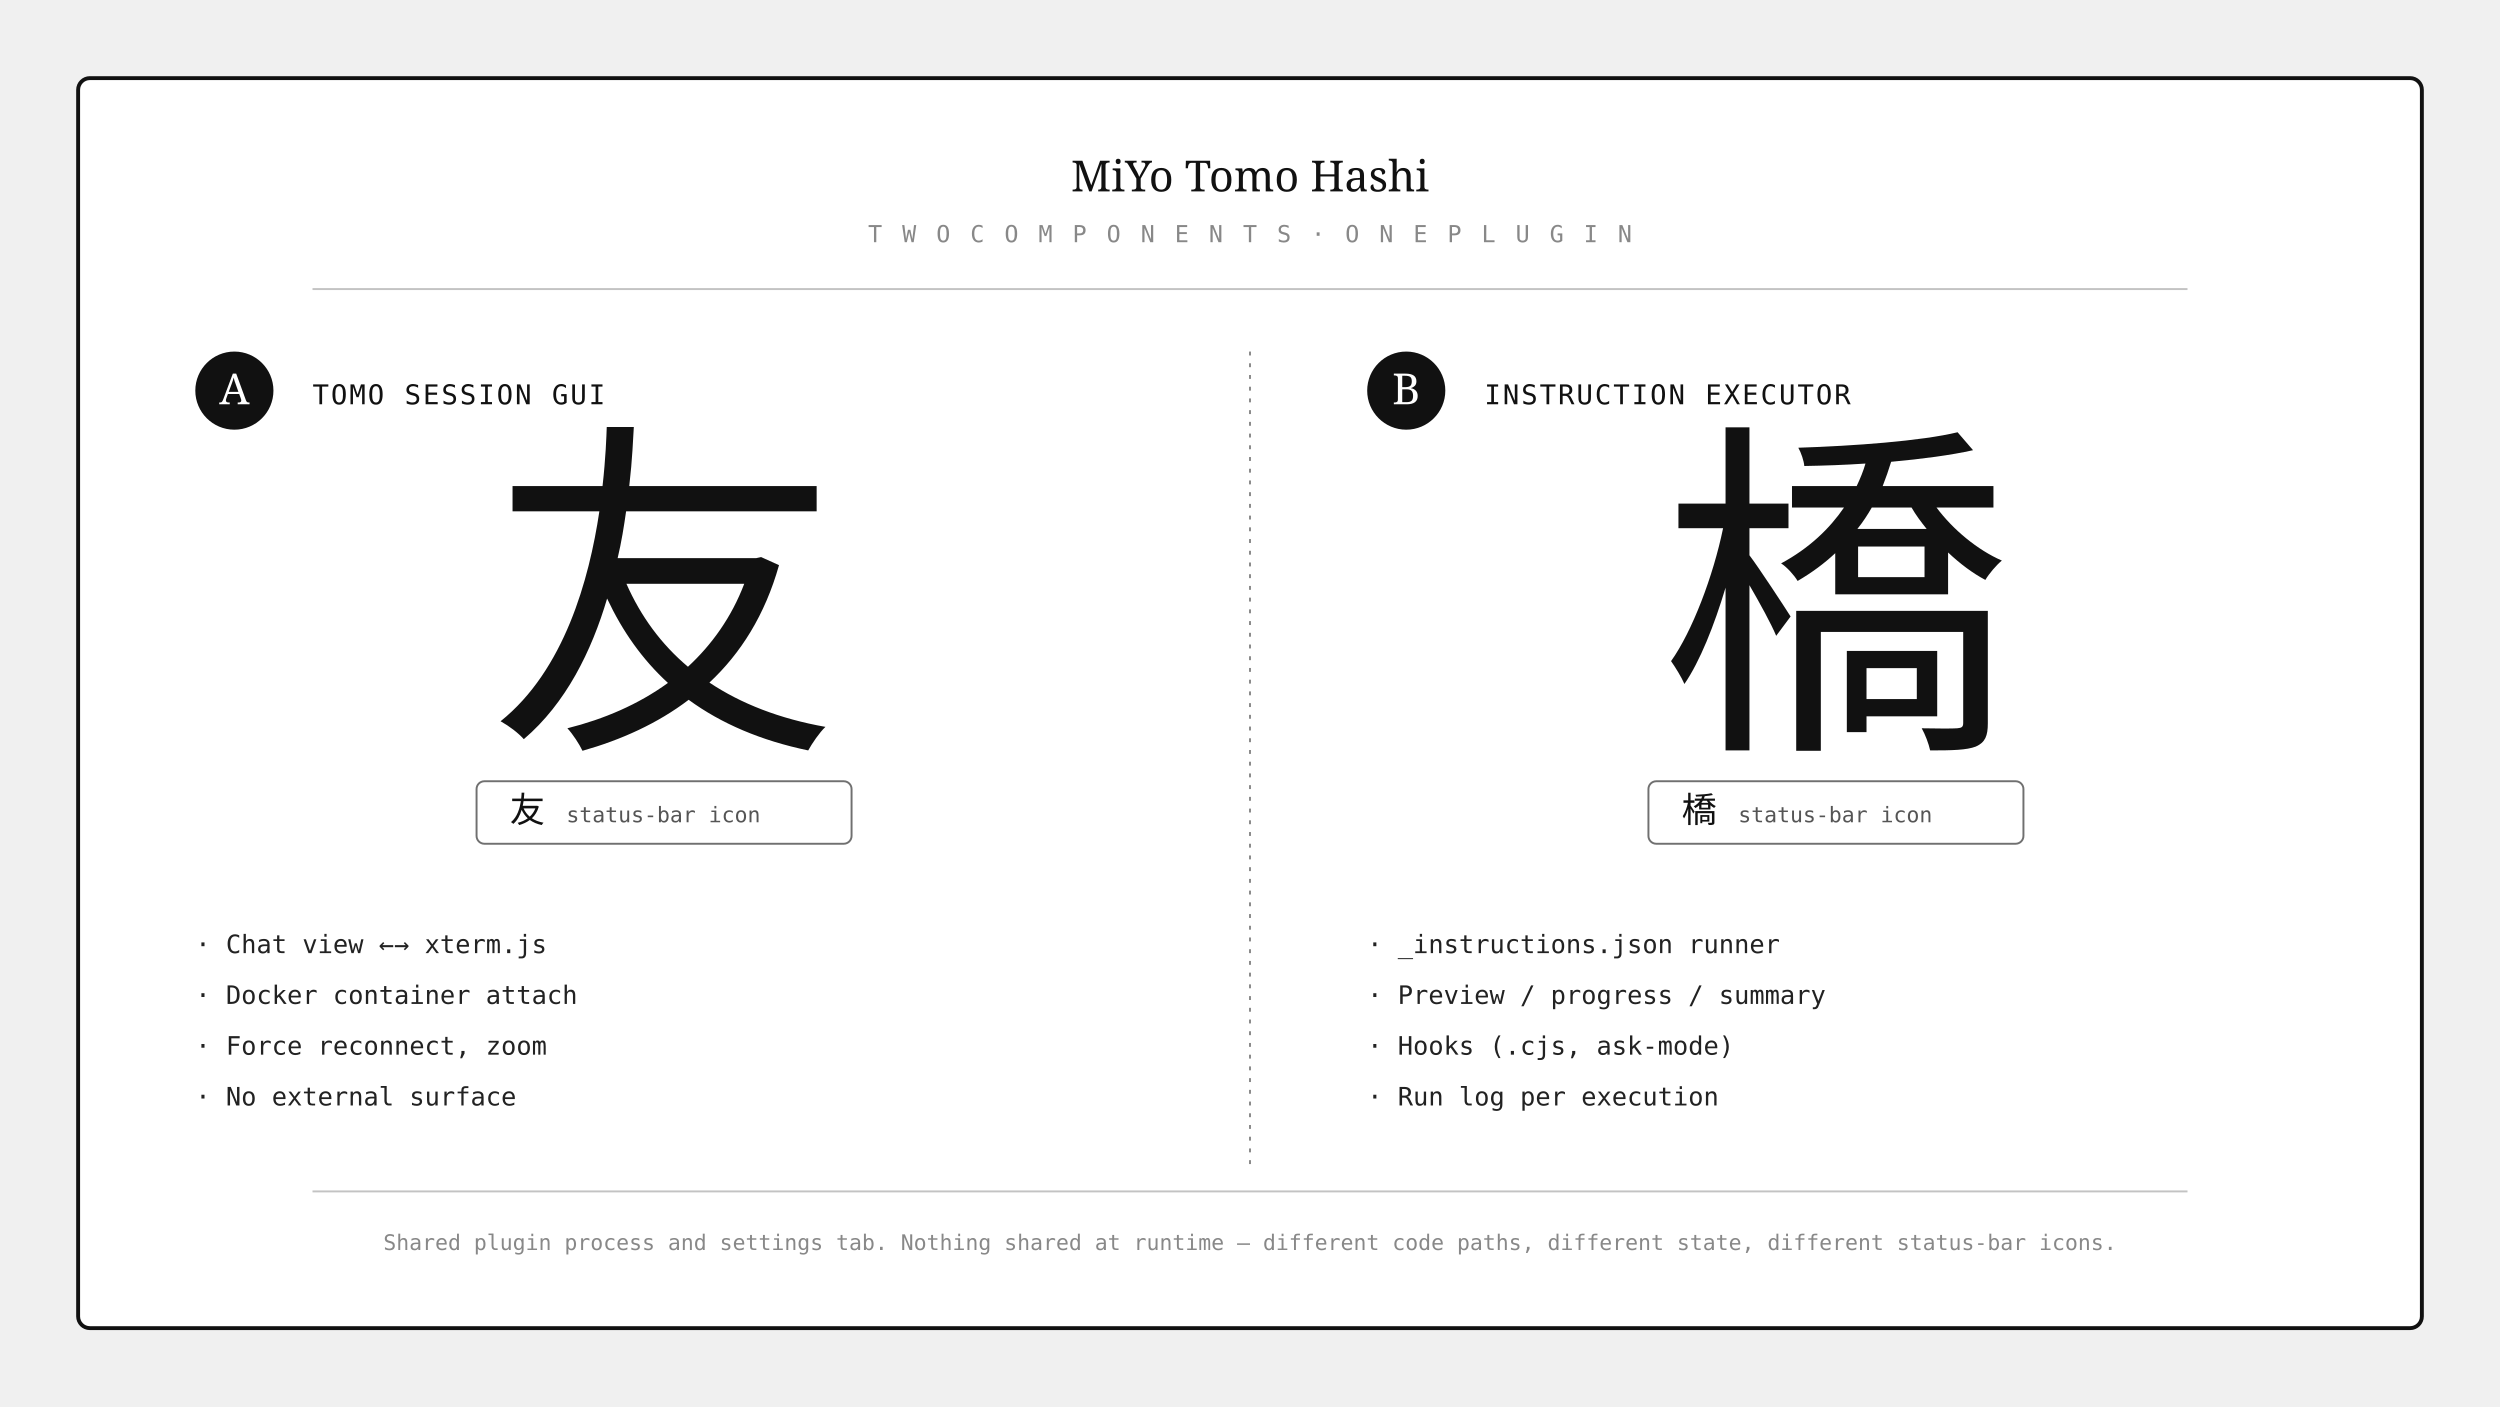
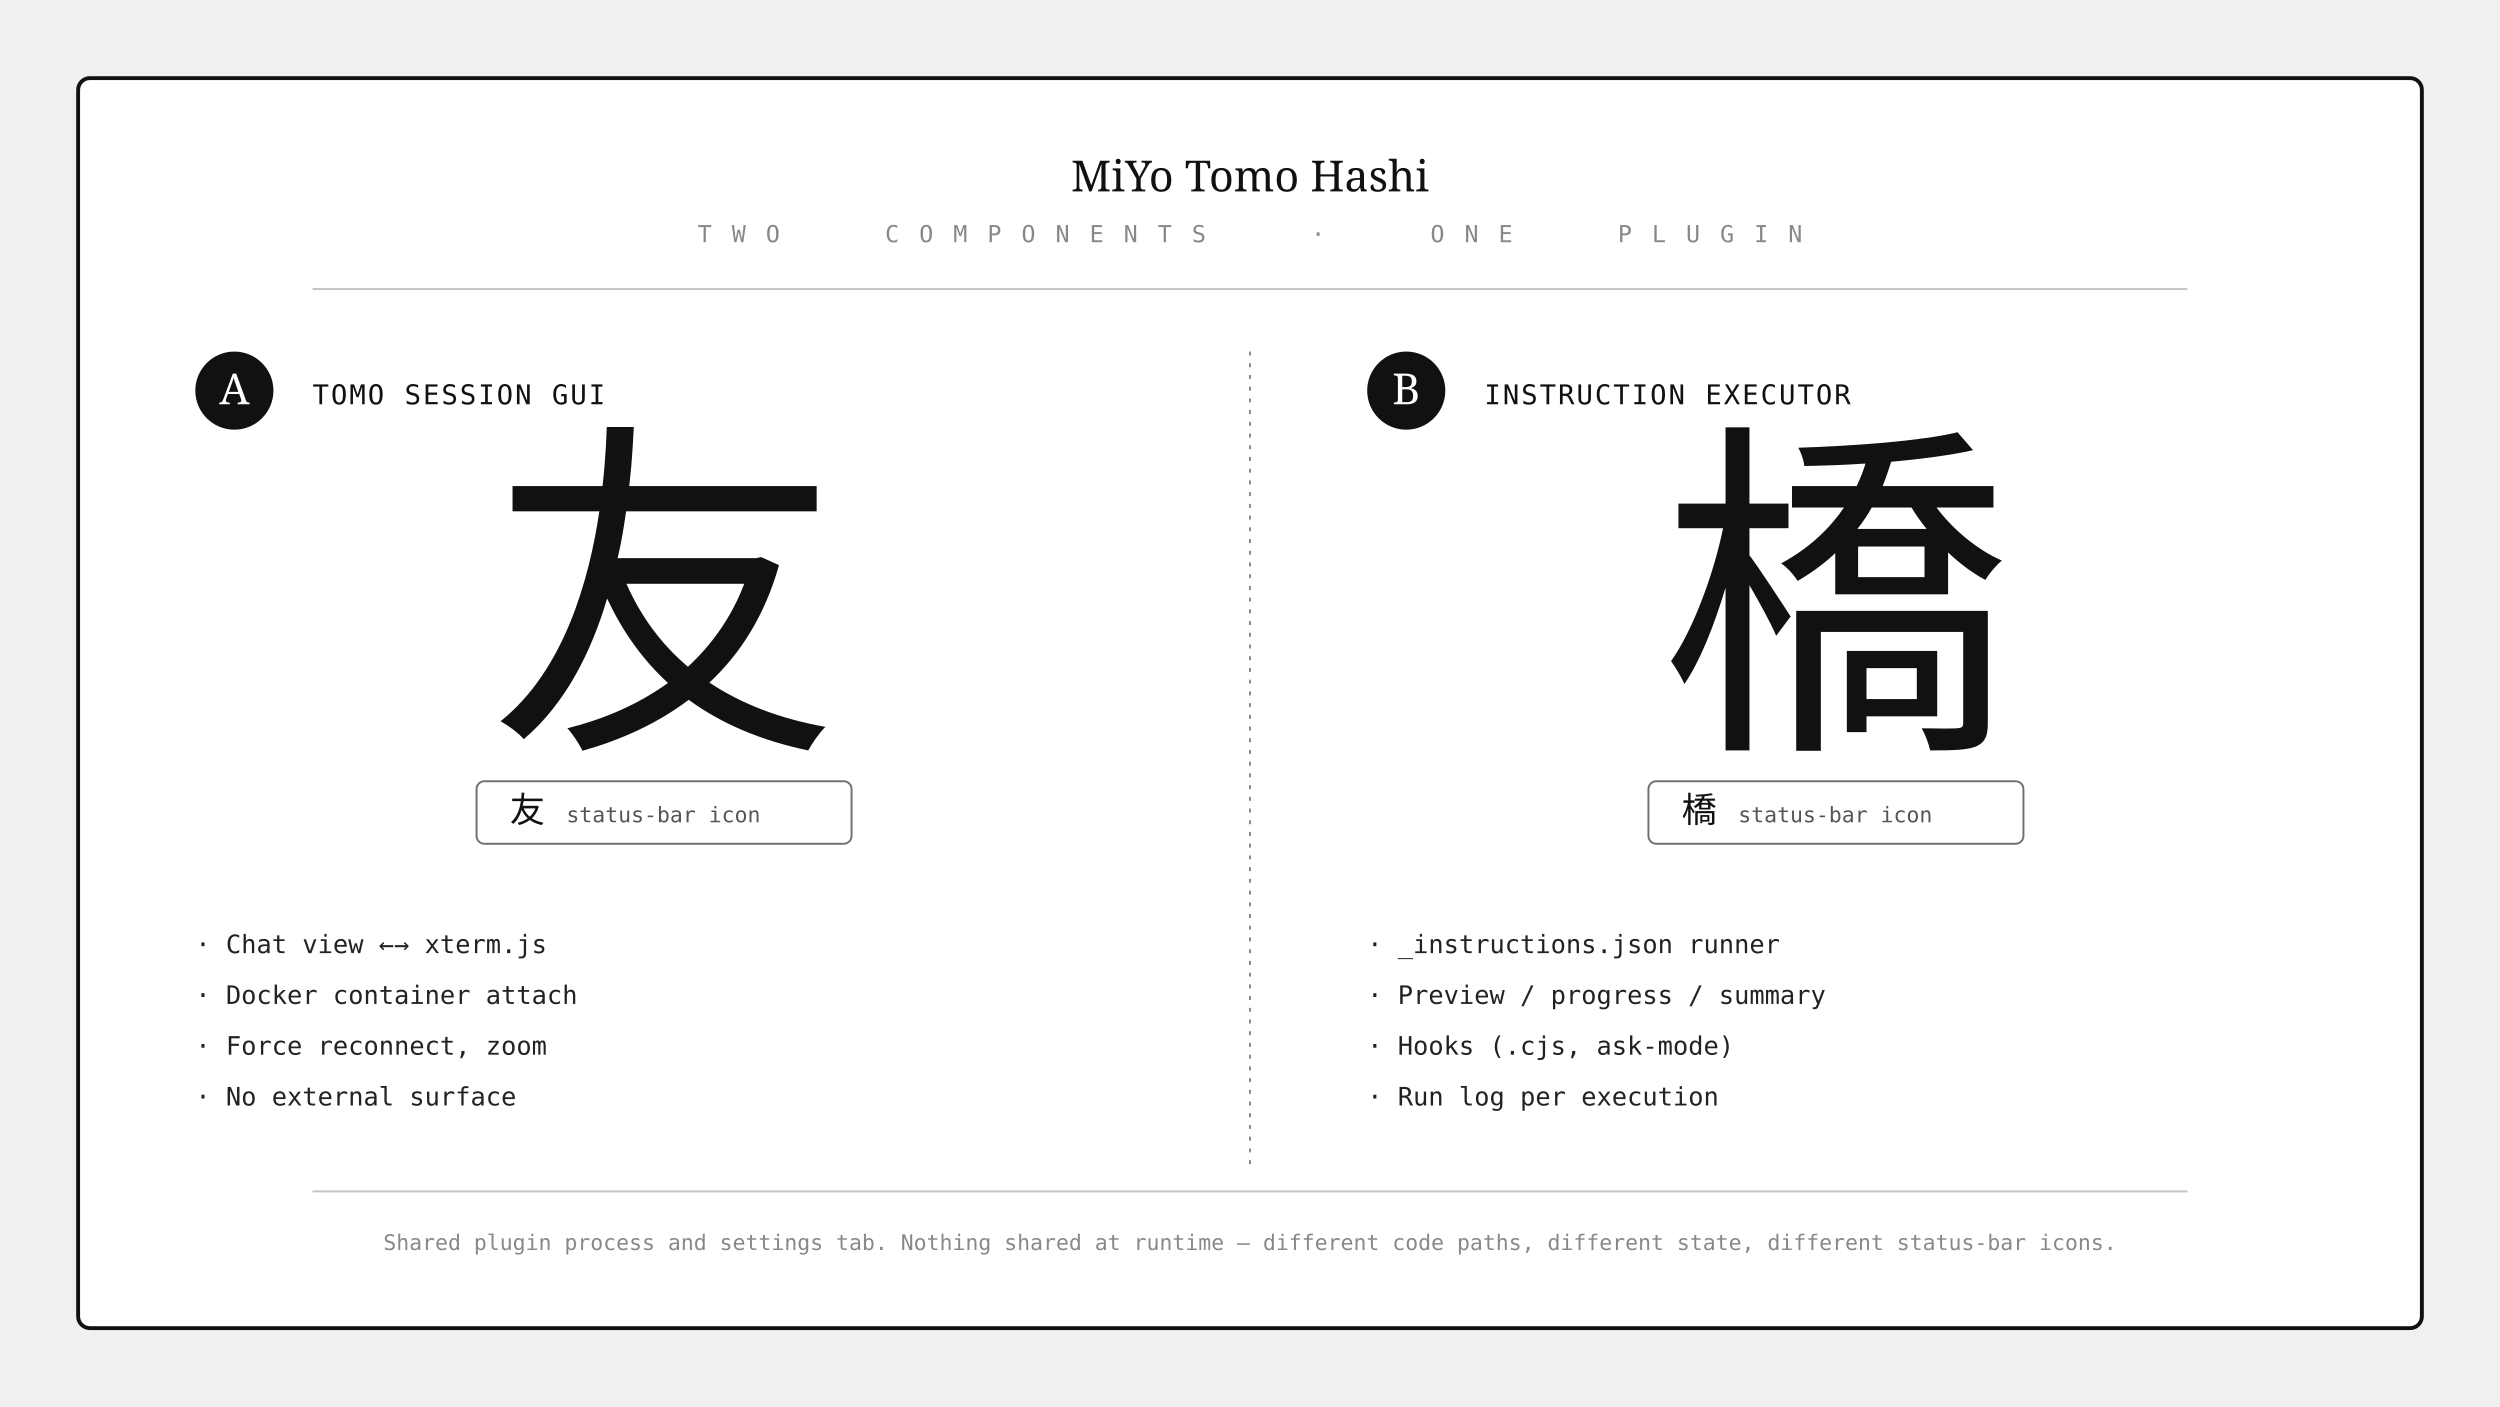
<svg xmlns="http://www.w3.org/2000/svg" width="100%" viewBox="0 0 1280 720" role="img">
  <rect x="40" y="40" width="1200" height="640" rx="6" fill="#ffffff" stroke="#111111" stroke-width="2" />
  <text x="640" y="98" font-family="serif" font-size="22" fill="#111111" text-anchor="middle" font-weight="500">MiYo Tomo Hashi</text>
-   <text x="640" y="124" font-family="monospace" font-size="12" fill="#888888" text-anchor="middle" letter-spacing="1.5">T W O   C O M P O N E N T S   ·   O N E   P L U G I N</text>
+   <text x="640" y="124" font-family="monospace" font-size="12" fill="#888888" text-anchor="middle" letter-spacing="1.5" xml:space="preserve">T W O      C O M P O N E N T S      ·      O N E      P L U G I N</text>
  <line x1="160" y1="148" x2="1120" y2="148" stroke="#111111" stroke-width="1" opacity="0.25" />
  <line x1="640" y1="180" x2="640" y2="600" stroke="#111111" stroke-width="1" opacity="0.5" stroke-dasharray="2 4" />
  <circle cx="120" cy="200" r="20" fill="#111111" />
  <text x="120" y="207" font-family="serif" font-size="22" fill="#ffffff" text-anchor="middle" font-weight="500">A</text>
  <text x="160" y="207" font-family="monospace" font-size="14" fill="#111111" letter-spacing="1">TOMO SESSION GUI</text>
  <text x="340" y="370" font-family="serif" font-size="180" fill="#111111" text-anchor="middle" font-weight="400">友</text>
  <rect x="244" y="400" width="192" height="32" rx="4" fill="#ffffff" stroke="#111111" stroke-width="1" opacity="0.6" />
  <text x="270" y="421" font-family="serif" font-size="18" fill="#111111" text-anchor="middle">友</text>
  <text x="290" y="421" font-family="monospace" font-size="11" fill="#555555">  status-bar icon</text>
  <text x="100" y="488" font-family="monospace" font-size="13" fill="#222222">·  Chat view  ←→  xterm.js</text>
  <text x="100" y="514" font-family="monospace" font-size="13" fill="#222222">·  Docker container attach</text>
  <text x="100" y="540" font-family="monospace" font-size="13" fill="#222222">·  Force reconnect, zoom</text>
  <text x="100" y="566" font-family="monospace" font-size="13" fill="#222222">·  No external surface</text>
  <circle cx="720" cy="200" r="20" fill="#111111" />
  <text x="720" y="207" font-family="serif" font-size="22" fill="#ffffff" text-anchor="middle" font-weight="500">B</text>
  <text x="760" y="207" font-family="monospace" font-size="14" fill="#111111" letter-spacing="1">INSTRUCTION EXECUTOR</text>
  <text x="940" y="370" font-family="serif" font-size="180" fill="#111111" text-anchor="middle" font-weight="400">橋</text>
  <rect x="844" y="400" width="192" height="32" rx="4" fill="#ffffff" stroke="#111111" stroke-width="1" opacity="0.6" />
  <text x="870" y="421" font-family="serif" font-size="18" fill="#111111" text-anchor="middle">橋</text>
  <text x="890" y="421" font-family="monospace" font-size="11" fill="#555555">  status-bar icon</text>
  <text x="700" y="488" font-family="monospace" font-size="13" fill="#222222">·  _instructions.json runner</text>
  <text x="700" y="514" font-family="monospace" font-size="13" fill="#222222">·  Preview / progress / summary</text>
  <text x="700" y="540" font-family="monospace" font-size="13" fill="#222222">·  Hooks (.cjs, ask-mode)</text>
  <text x="700" y="566" font-family="monospace" font-size="13" fill="#222222">·  Run log per execution</text>
  <line x1="160" y1="610" x2="1120" y2="610" stroke="#111111" stroke-width="1" opacity="0.25" />
  <text x="640" y="640" font-family="monospace" font-size="11" fill="#888888" text-anchor="middle">Shared plugin process and settings tab.  Nothing shared at runtime — different code paths, different state, different status-bar icons.</text>
</svg>
